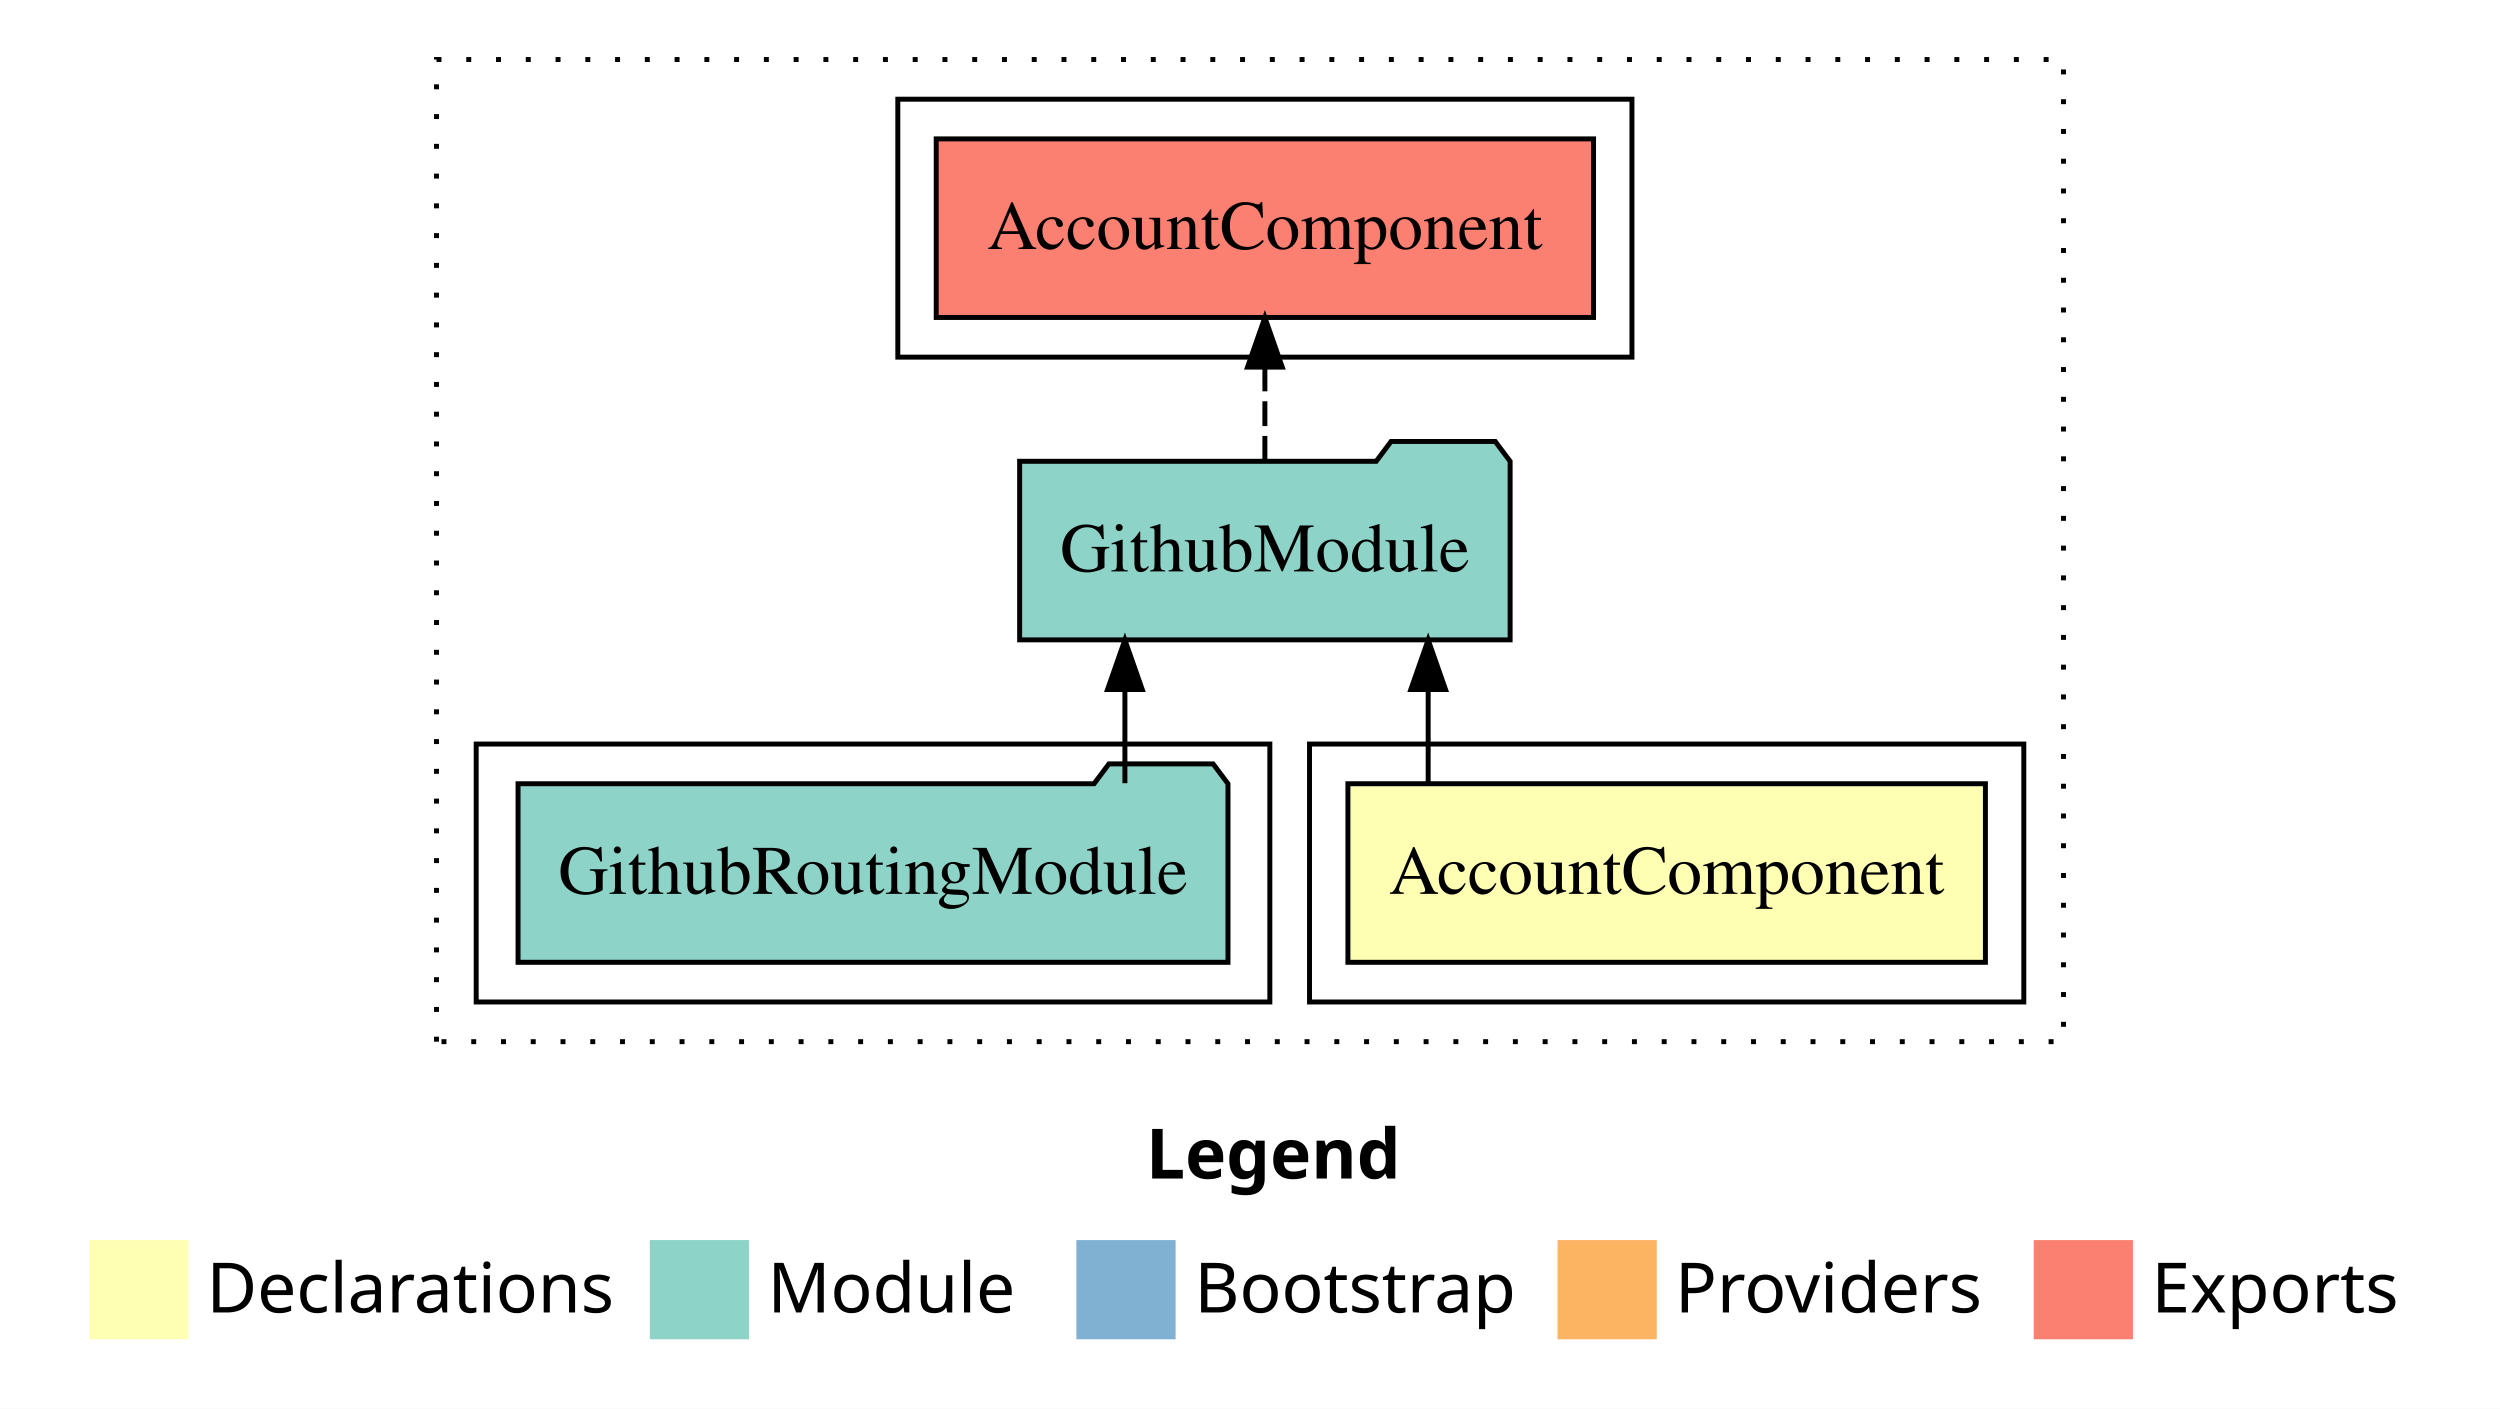
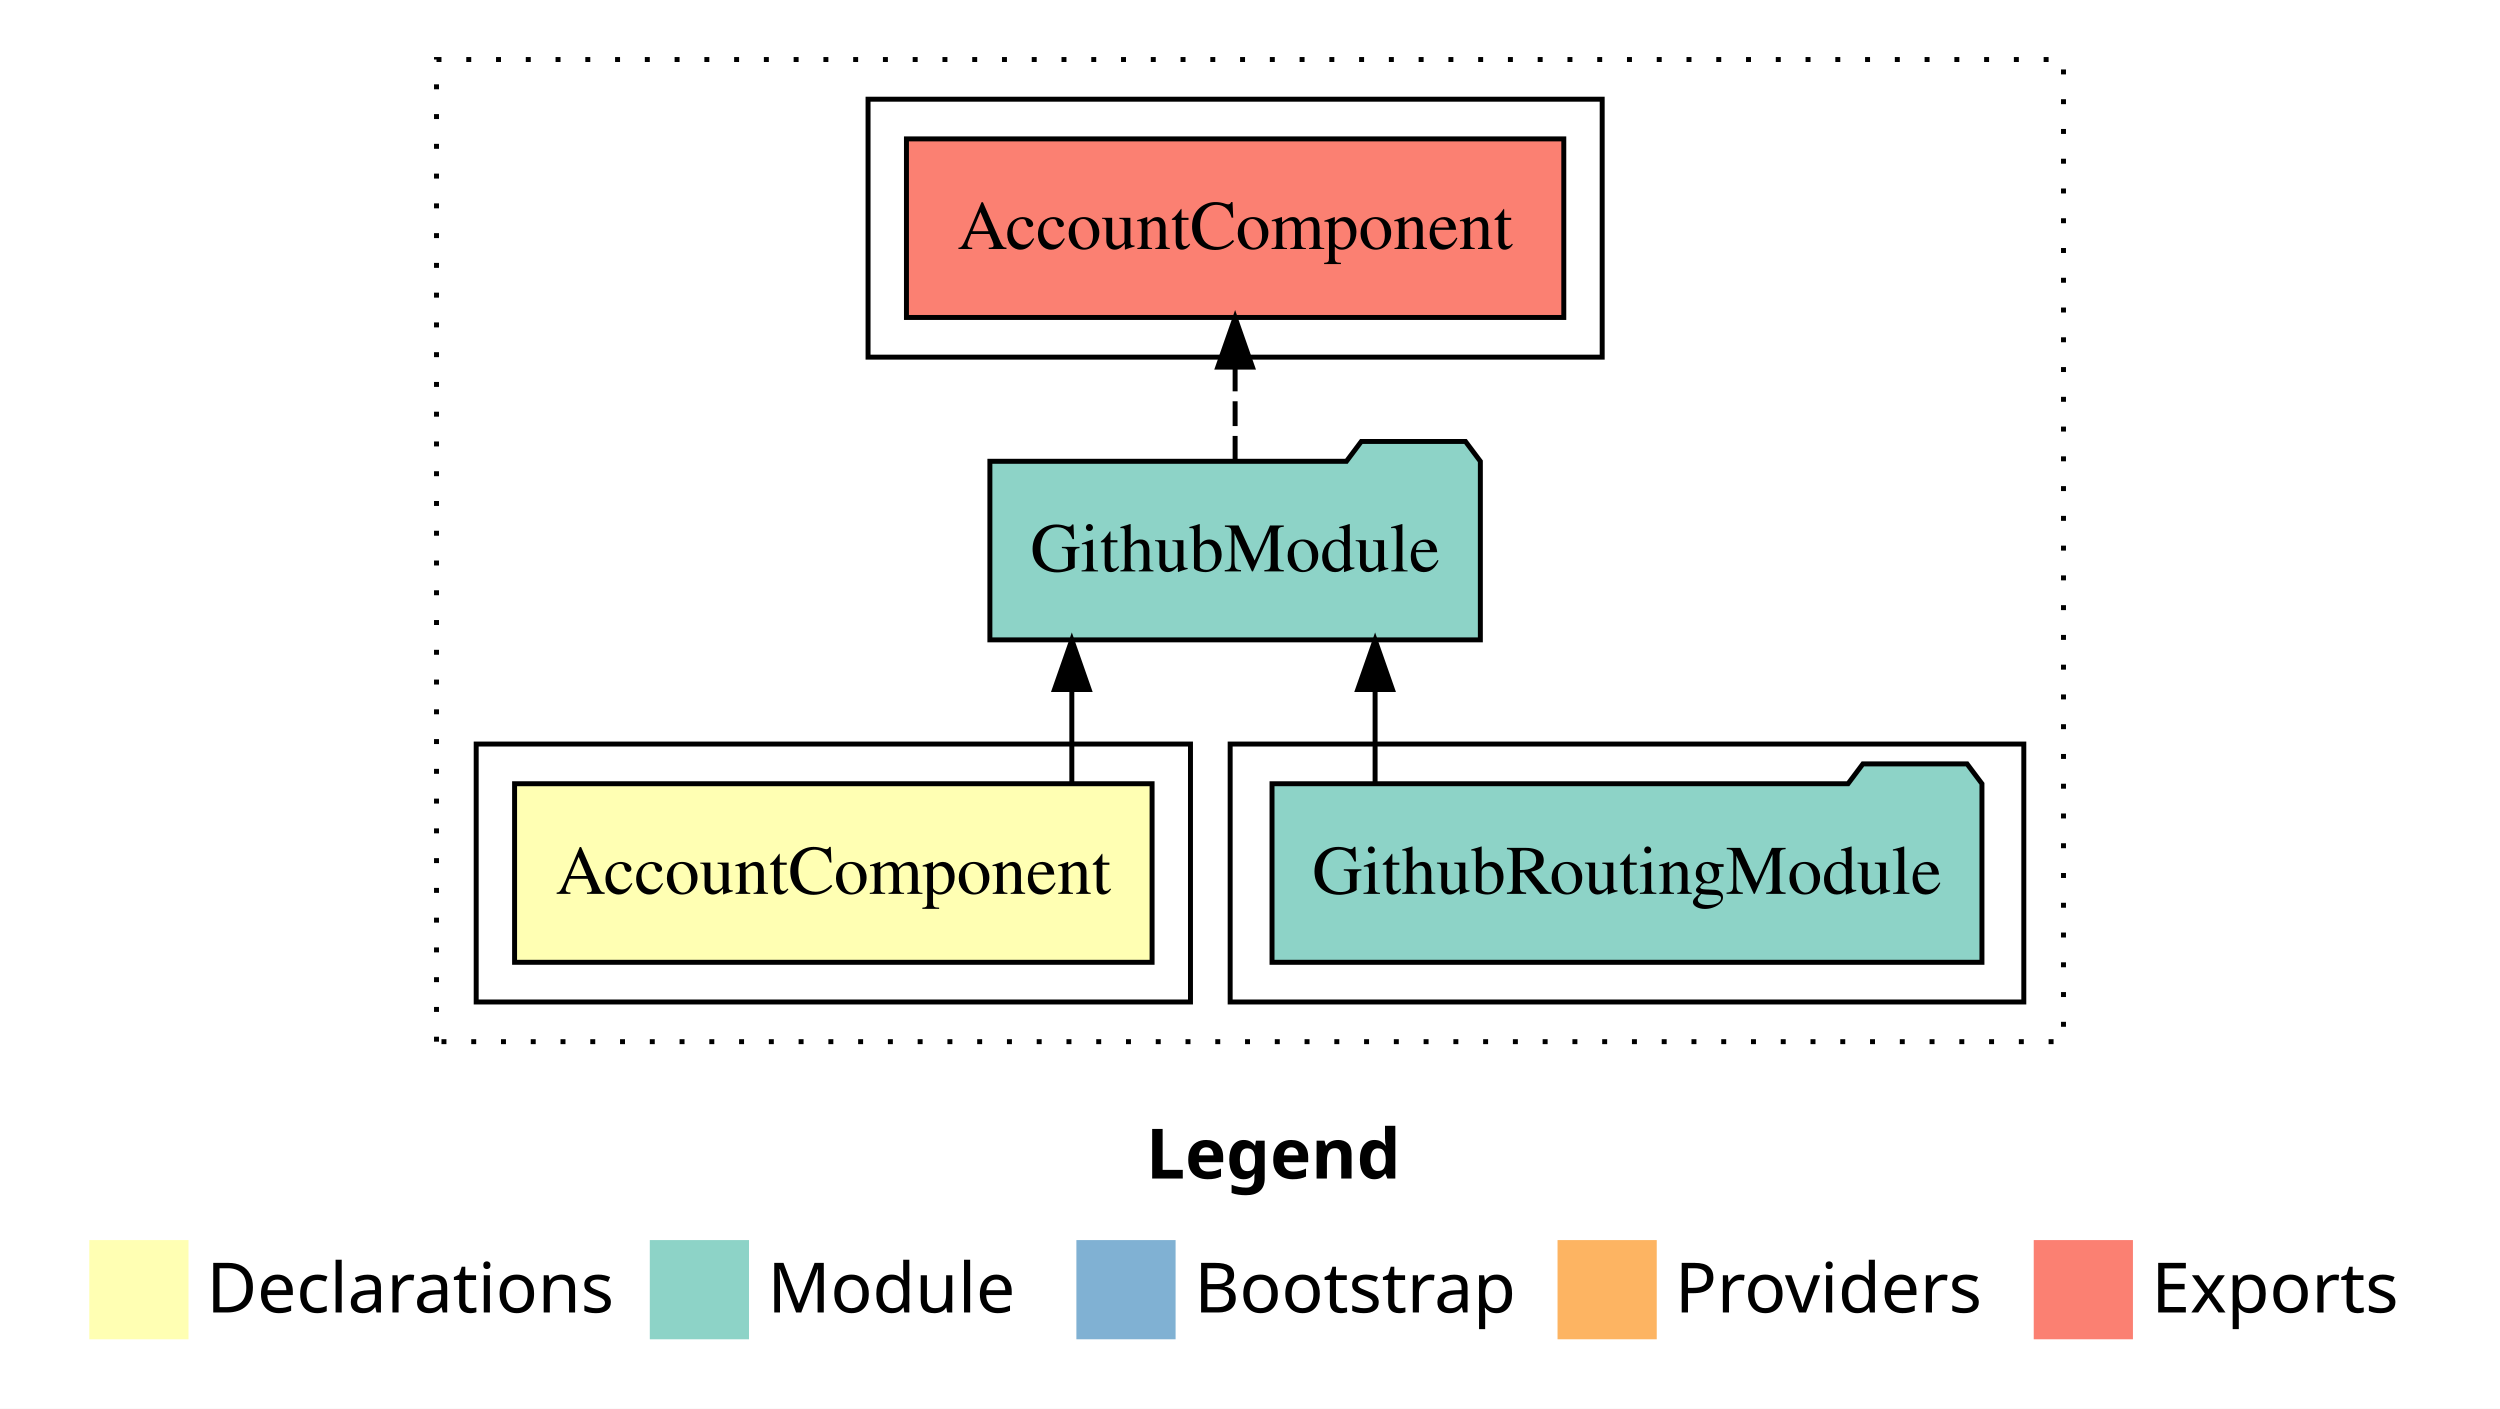
<svg xmlns="http://www.w3.org/2000/svg" width="504pt" height="284pt" viewBox="0.00 0.00 504.00 284.00">
  <g id="graph0" class="graph" transform="scale(1 1) rotate(0) translate(4 280)">
    <polygon fill="white" stroke="transparent" points="-4,4 -4,-280 500,-280 500,4 -4,4" />
    <text text-anchor="start" x="227.01" y="-42.4" font-family="sans-serif" font-weight="bold" font-size="14.00">Legend</text>
    <polygon fill="#ffffb3" stroke="transparent" points="14,-10 14,-30 34,-30 34,-10 14,-10" />
    <text text-anchor="start" x="37.63" y="-15.4" font-family="sans-serif" font-size="14.00">  Declarations</text>
    <polygon fill="#8dd3c7" stroke="transparent" points="127,-10 127,-30 147,-30 147,-10 127,-10" />
    <text text-anchor="start" x="150.73" y="-15.4" font-family="sans-serif" font-size="14.00">  Module</text>
    <polygon fill="#80b1d3" stroke="transparent" points="213,-10 213,-30 233,-30 233,-10 213,-10" />
    <text text-anchor="start" x="236.78" y="-15.4" font-family="sans-serif" font-size="14.00">  Bootstrap</text>
    <polygon fill="#fdb462" stroke="transparent" points="310,-10 310,-30 330,-30 330,-10 310,-10" />
    <text text-anchor="start" x="333.67" y="-15.4" font-family="sans-serif" font-size="14.00">  Providers</text>
    <polygon fill="#fb8072" stroke="transparent" points="406,-10 406,-30 426,-30 426,-10 406,-10" />
    <text text-anchor="start" x="429.73" y="-15.4" font-family="sans-serif" font-size="14.00">  Exports</text>
    <g id="clust1" class="cluster">
      <polygon fill="none" stroke="black" stroke-dasharray="1,5" points="84,-70 84,-268 412,-268 412,-70 84,-70" />
    </g>
+     <g id="clust4" class="cluster">
+       <polygon fill="none" stroke="black" points="244,-78 244,-130 404,-130 404,-78 244,-78" />
+     </g>
    <g id="clust5" class="cluster">
-       <polygon fill="none" stroke="black" points="177,-208 177,-260 325,-260 325,-208 177,-208" />
+       <polygon fill="none" stroke="black" points="171,-208 171,-260 319,-260 319,-208 171,-208" />
    </g>
    <g id="clust2" class="cluster">
-       <polygon fill="none" stroke="black" points="260,-78 260,-130 404,-130 404,-78 260,-78" />
-     </g>
-     <g id="clust4" class="cluster">
-       <polygon fill="none" stroke="black" points="92,-78 92,-130 252,-130 252,-78 92,-78" />
+       <polygon fill="none" stroke="black" points="92,-78 92,-130 236,-130 236,-78 92,-78" />
    </g>
    <g id="node1" class="node">
-       <polygon fill="#ffffb3" stroke="black" points="396.26,-122 267.74,-122 267.74,-86 396.26,-86 396.26,-122" />
-       <text text-anchor="middle" x="332" y="-99.8" font-family="Times,serif" font-size="14.00">AccountComponent</text>
+       <polygon fill="#ffffb3" stroke="black" points="228.26,-122 99.74,-122 99.74,-86 228.26,-86 228.26,-122" />
+       <text text-anchor="middle" x="164" y="-99.8" font-family="Times,serif" font-size="14.00">AccountComponent</text>
    </g>
    <g id="node2" class="node">
-       <polygon fill="#8dd3c7" stroke="black" points="300.44,-187 297.44,-191 276.44,-191 273.44,-187 201.56,-187 201.56,-151 300.44,-151 300.44,-187" />
-       <text text-anchor="middle" x="251" y="-164.8" font-family="Times,serif" font-size="14.00">GithubModule</text>
+       <polygon fill="#8dd3c7" stroke="black" points="294.44,-187 291.44,-191 270.44,-191 267.44,-187 195.56,-187 195.56,-151 294.44,-151 294.44,-187" />
+       <text text-anchor="middle" x="245" y="-164.8" font-family="Times,serif" font-size="14.00">GithubModule</text>
    </g>
    <g id="edge1" class="edge">
-       <path fill="none" stroke="black" d="M283.92,-122.11C283.92,-122.11 283.92,-140.99 283.92,-140.99" />
-       <polygon fill="black" stroke="black" points="280.42,-140.99 283.92,-150.99 287.42,-140.99 280.42,-140.99" />
+       <path fill="none" stroke="black" d="M212.08,-122.11C212.08,-122.11 212.08,-140.99 212.08,-140.99" />
+       <polygon fill="black" stroke="black" points="208.58,-140.99 212.08,-150.99 215.58,-140.99 208.58,-140.99" />
    </g>
    <g id="node4" class="node">
-       <polygon fill="#fb8072" stroke="black" points="317.26,-252 184.74,-252 184.74,-216 317.26,-216 317.26,-252" />
-       <text text-anchor="middle" x="251" y="-229.8" font-family="Times,serif" font-size="14.00">AccountComponent </text>
+       <polygon fill="#fb8072" stroke="black" points="311.26,-252 178.74,-252 178.74,-216 311.26,-216 311.26,-252" />
+       <text text-anchor="middle" x="245" y="-229.8" font-family="Times,serif" font-size="14.00">AccountComponent </text>
    </g>
    <g id="edge3" class="edge">
-       <path fill="none" stroke="black" stroke-dasharray="5,2" d="M251,-187.11C251,-187.11 251,-205.99 251,-205.99" />
-       <polygon fill="black" stroke="black" points="247.5,-205.99 251,-215.99 254.5,-205.99 247.5,-205.99" />
+       <path fill="none" stroke="black" stroke-dasharray="5,2" d="M245,-187.11C245,-187.11 245,-205.99 245,-205.99" />
+       <polygon fill="black" stroke="black" points="241.5,-205.99 245,-215.99 248.5,-205.99 241.5,-205.99" />
    </g>
    <g id="node3" class="node">
-       <polygon fill="#8dd3c7" stroke="black" points="243.56,-122 240.56,-126 219.56,-126 216.56,-122 100.44,-122 100.44,-86 243.56,-86 243.56,-122" />
-       <text text-anchor="middle" x="172" y="-99.8" font-family="Times,serif" font-size="14.00">GithubRoutingModule</text>
+       <polygon fill="#8dd3c7" stroke="black" points="395.56,-122 392.56,-126 371.56,-126 368.56,-122 252.44,-122 252.44,-86 395.56,-86 395.56,-122" />
+       <text text-anchor="middle" x="324" y="-99.8" font-family="Times,serif" font-size="14.00">GithubRoutingModule</text>
    </g>
    <g id="edge2" class="edge">
-       <path fill="none" stroke="black" d="M222.78,-122.11C222.78,-122.11 222.78,-140.99 222.78,-140.99" />
-       <polygon fill="black" stroke="black" points="219.28,-140.99 222.78,-150.99 226.28,-140.99 219.28,-140.99" />
+       <path fill="none" stroke="black" d="M273.22,-122.11C273.22,-122.11 273.22,-140.99 273.22,-140.99" />
+       <polygon fill="black" stroke="black" points="269.72,-140.99 273.22,-150.99 276.72,-140.99 269.72,-140.99" />
    </g>
  </g>
</svg>
